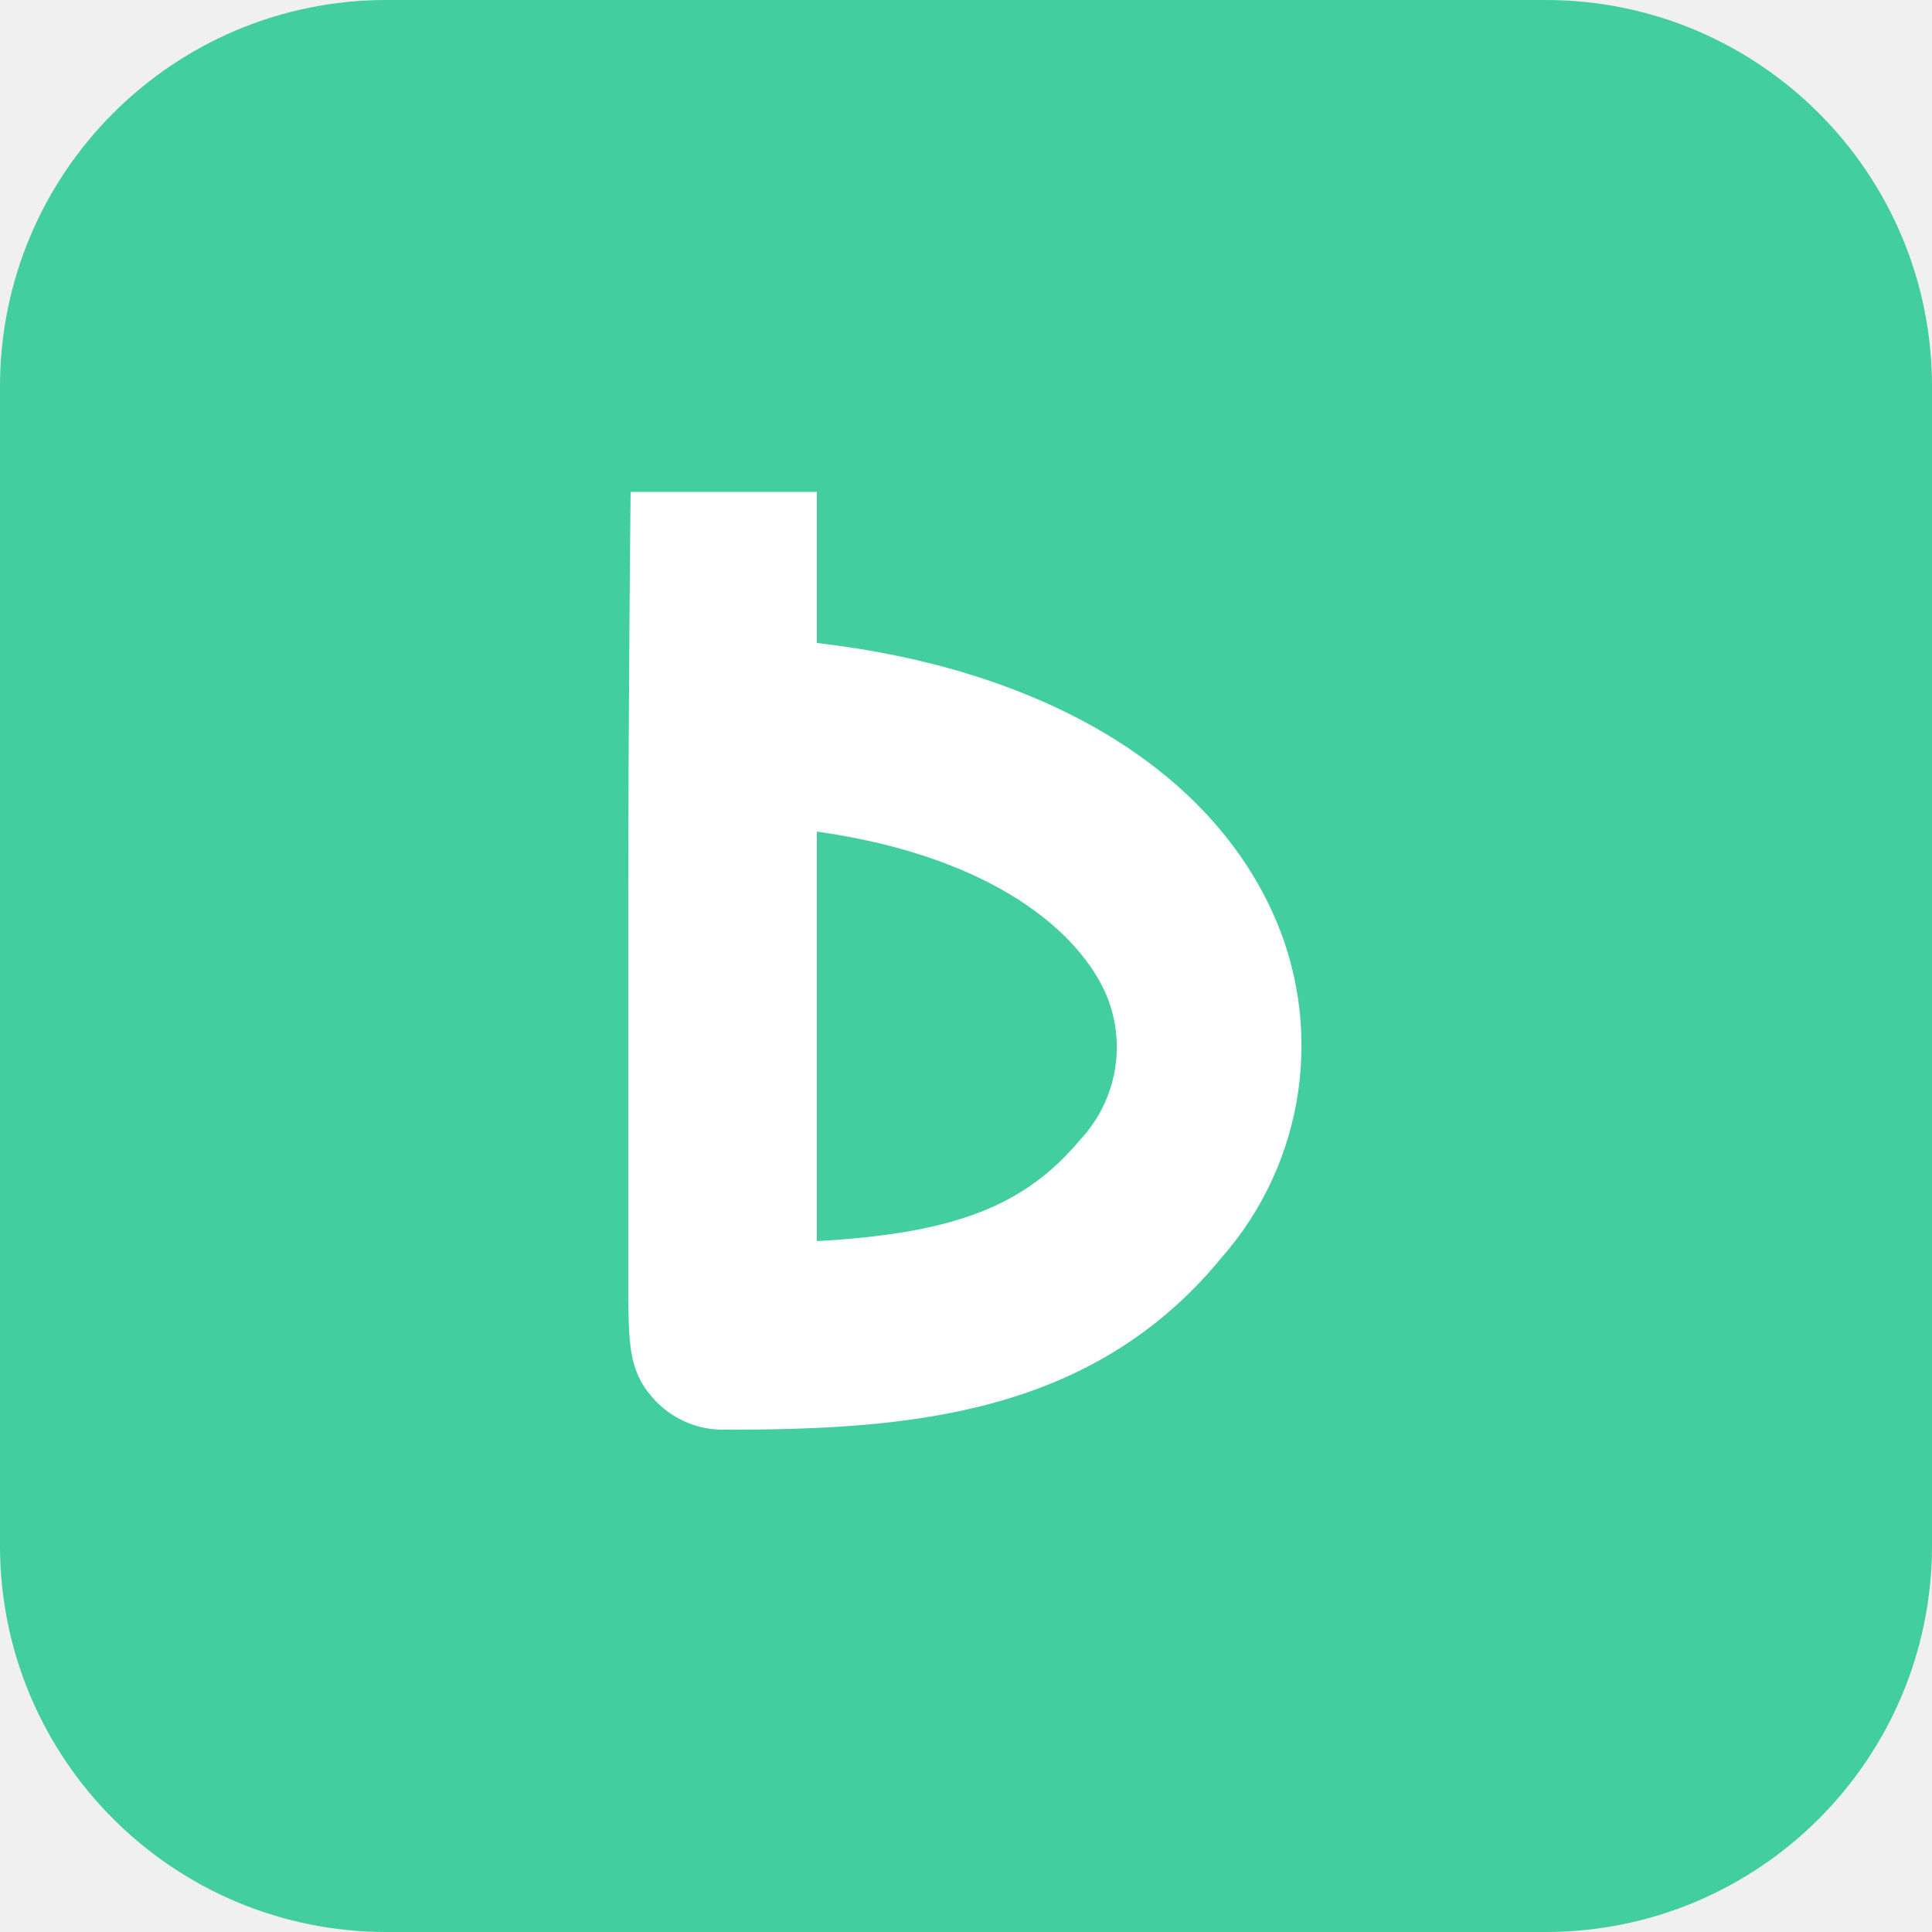
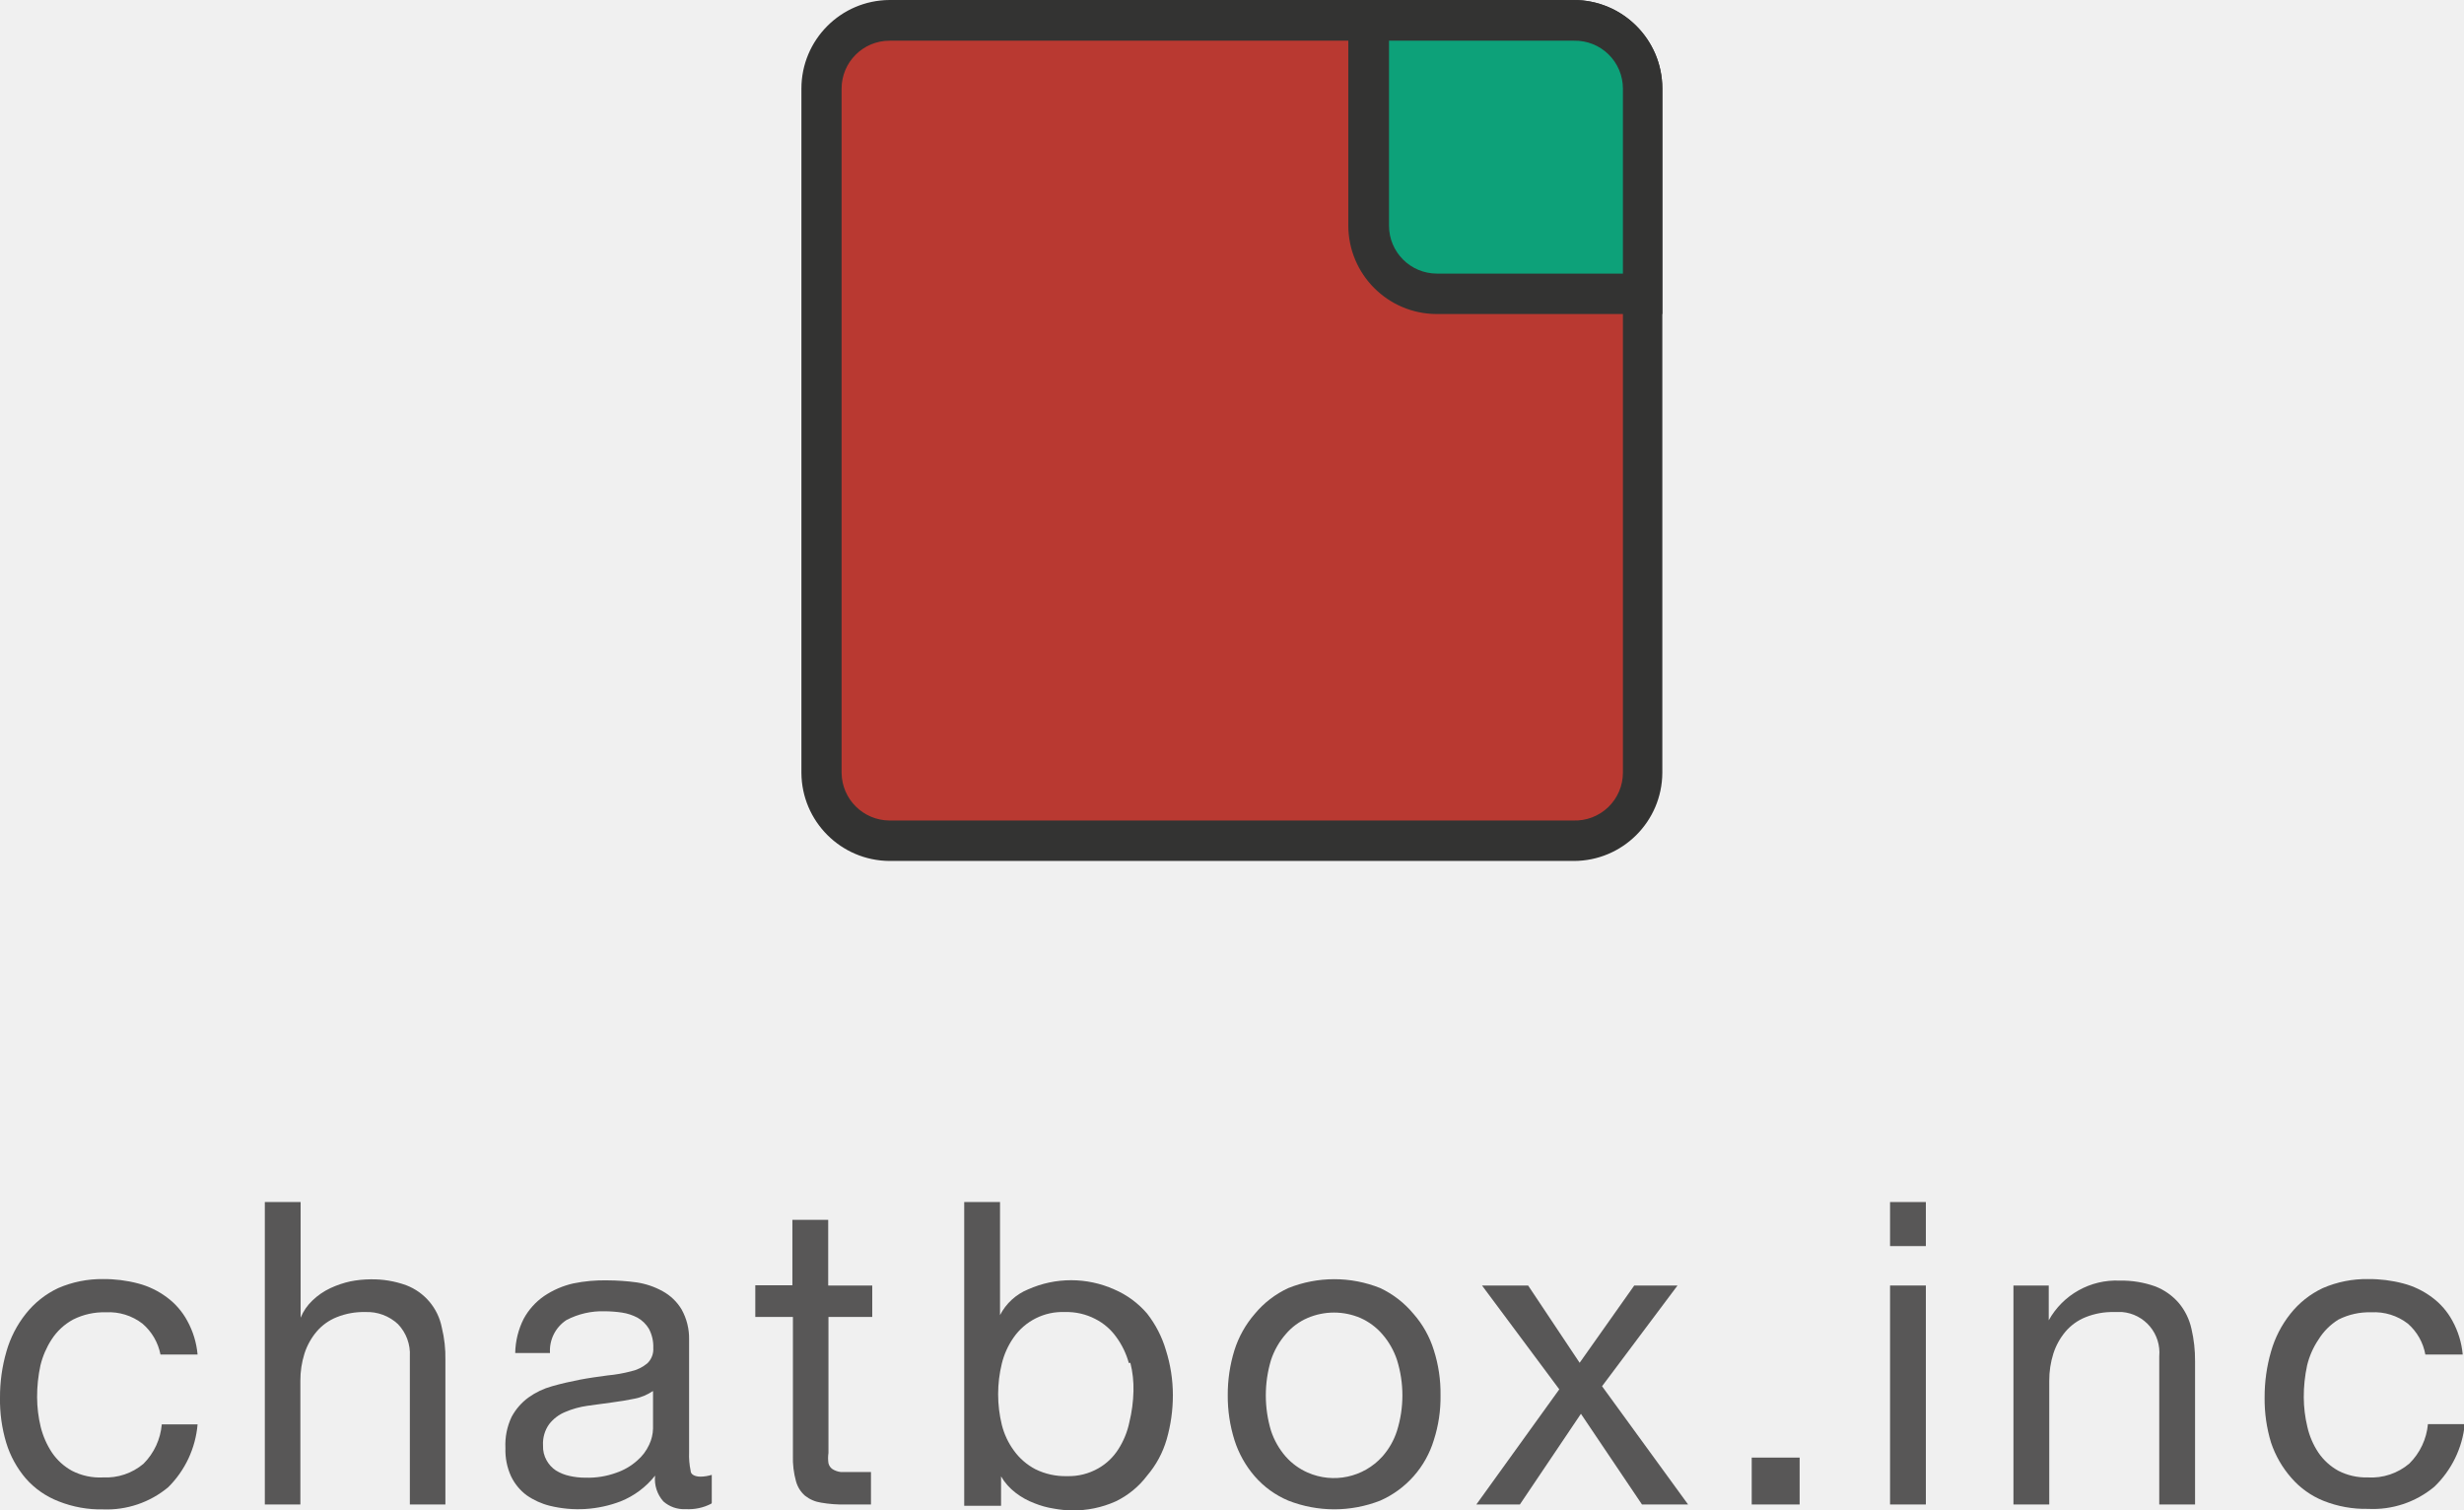
- <svg xmlns="http://www.w3.org/2000/svg" width="1024px" height="1024px" viewBox="0 0 1024 1024" version="1.1">
-   <defs />
-   <g id="Page-1" stroke="none" stroke-width="1" fill="none" fill-rule="evenodd">
-     <g id="icon" fill-rule="nonzero">
-       <rect id="Rectangle-path" fill="#42CE9F" x="0" y="0" width="1024" height="1024" rx="204.8" />
-       <path d="M384.205,757.76 L384.205,757.76 C370.707,758.047 357.681,752.792 348.16,743.219 L348.16,743.219 C333.619,728.474 333.414,714.547 333.005,689.152 L333.005,637.542 L333.005,483.533 C333.005,371.917 334.234,260.71 334.234,260.71 L432.947,260.71 L432.947,340.787 C549.888,354.304 637.747,404.89 673.792,482.099 C702.413,543.296 692.126,615.628 647.578,666.419 C578.355,751.002 479.437,757.76 384.205,757.76 Z M432.947,440.73 L432.947,657.818 C506.88,653.722 543.539,638.771 572.621,603.955 C592.655,582.521 597.604,551.041 585.114,524.493 C568.32,489.677 520.397,453.018 432.742,440.73 L432.947,440.73 Z" id="Shape" fill="#FFFFFF" />
-     </g>
+ <svg xmlns="http://www.w3.org/2000/svg" id="レイヤー_1" data-name="レイヤー 1" viewBox="0 0 95.65 58.59">
+   <defs>
+     <style>.cls-1{fill:#b93931;}.cls-2{fill:#333332;}.cls-3{fill:#0da179;}.cls-4{fill:#585757;}</style>
+   </defs>
+   <g id="bunner_light" data-name="bunner light">
+     <path class="cls-1" d="M61.09,32.63H34.53A2.65,2.65,0,0,1,31.9,30V3.44A2.65,2.65,0,0,1,34.53.79H61.07a2.65,2.65,0,0,1,2.65,2.64h0V30a2.65,2.65,0,0,1-2.65,2.65h0" />
+     <path class="cls-2" d="M61.09,33.42H34.53A3.44,3.44,0,0,1,31.11,30V3.44A3.44,3.44,0,0,1,34.53,0H61.07a3.44,3.44,0,0,1,3.46,3.42V30A3.44,3.44,0,0,1,61.09,33.42ZM34.53,1.58a1.86,1.86,0,0,0-1.86,1.86h0V30a1.87,1.87,0,0,0,1.86,1.85H61.07A1.86,1.86,0,0,0,63,30V3.44A1.86,1.86,0,0,0,61.1,1.58H34.53Z" />
+     <path class="cls-3" d="M63.74,11.4h-8a2.65,2.65,0,0,1-2.65-2.65h0v-8h8A2.65,2.65,0,0,1,63.74,3.4h0Z" />
+     <path class="cls-2" d="M64.53,12.19H55.77a3.44,3.44,0,0,1-3.43-3.44V0h8.75a3.44,3.44,0,0,1,3.44,3.44h0ZM53.92,1.58V8.76a1.86,1.86,0,0,0,1.86,1.86H63V3.44A1.86,1.86,0,0,0,61.1,1.58H53.92Z" />
+     <path class="cls-4" d="M5.53,51.38a2.13,2.13,0,0,0-1.42-.44,2.65,2.65,0,0,0-1.27.28A2.3,2.3,0,0,0,2,52a3.27,3.27,0,0,0-.43,1,5.74,5.74,0,0,0-.13,1.24,5,5,0,0,0,.14,1.15,3.21,3.21,0,0,0,.44,1,2.25,2.25,0,0,0,.77.7A2.36,2.36,0,0,0,4,57.35a2.26,2.26,0,0,0,1.57-.53,2.46,2.46,0,0,0,.71-1.53H7.67a3.9,3.9,0,0,1-1.14,2.44A3.72,3.72,0,0,1,4,58.59a4.41,4.41,0,0,1-1.72-.31A3.26,3.26,0,0,1,1,57.39,3.89,3.89,0,0,1,.24,56,5.78,5.78,0,0,1,0,54.25a6.34,6.34,0,0,1,.25-1.79A4.2,4.2,0,0,1,1,51a3.5,3.5,0,0,1,1.26-1A4.26,4.26,0,0,1,4,49.65a5.17,5.17,0,0,1,1.36.17,3.23,3.23,0,0,1,1.12.54,2.77,2.77,0,0,1,.79.91,3.33,3.33,0,0,1,.4,1.31H6.23A2.11,2.11,0,0,0,5.53,51.38Z" />
+     <path class="cls-4" d="M11.67,46.66v4.49h0a1.91,1.91,0,0,1,.46-.67,2.57,2.57,0,0,1,.7-.48,3.68,3.68,0,0,1,.77-.26,4.13,4.13,0,0,1,.78-.08,3.87,3.87,0,0,1,1.39.23,2.21,2.21,0,0,1,1.38,1.64,4.87,4.87,0,0,1,.14,1.26V58.4H15.91V52.65a1.67,1.67,0,0,0-.46-1.25,1.75,1.75,0,0,0-1.27-.47,2.8,2.8,0,0,0-1.11.2,2,2,0,0,0-.78.56,2.53,2.53,0,0,0-.47.85,3.45,3.45,0,0,0-.16,1.06v4.8H10.28V46.66Z" />
+     <path class="cls-4" d="M27.61,58.37a1.92,1.92,0,0,1-1,.21,1.2,1.2,0,0,1-.86-.3,1.3,1.3,0,0,1-.32-1,3.25,3.25,0,0,1-1.34,1,4.62,4.62,0,0,1-2.75.17,2.72,2.72,0,0,1-.9-.41,2,2,0,0,1-.6-.73,2.44,2.44,0,0,1-.22-1.1A2.53,2.53,0,0,1,19.86,55a2.24,2.24,0,0,1,.65-.75,2.89,2.89,0,0,1,.92-.44c.35-.1.7-.18,1.06-.25s.73-.12,1.1-.17a5.59,5.59,0,0,0,.91-.16,1.49,1.49,0,0,0,.63-.31.76.76,0,0,0,.23-.6,1.47,1.47,0,0,0-.17-.74,1.21,1.21,0,0,0-.44-.43,1.9,1.9,0,0,0-.61-.2,4.91,4.91,0,0,0-.67-.05,3,3,0,0,0-1.48.34,1.42,1.42,0,0,0-.64,1.28H20a3.07,3.07,0,0,1,.33-1.33,2.56,2.56,0,0,1,.79-.88,3.35,3.35,0,0,1,1.13-.49,5.93,5.93,0,0,1,1.33-.12,8.74,8.74,0,0,1,1.14.08,3,3,0,0,1,1,.34,1.94,1.94,0,0,1,.74.71A2.31,2.31,0,0,1,26.75,52v4.37a2.92,2.92,0,0,0,.06.72c0,.15.17.23.39.23a1.55,1.55,0,0,0,.43-.07v1.09ZM25.34,54a1.91,1.91,0,0,1-.69.29q-.43.09-.9.15l-.95.13a3.35,3.35,0,0,0-.86.24,1.51,1.51,0,0,0-.62.47,1.29,1.29,0,0,0-.24.83,1.08,1.08,0,0,0,.14.58,1.12,1.12,0,0,0,.36.39,1.67,1.67,0,0,0,.52.21,2.7,2.7,0,0,0,.63.07,3.2,3.2,0,0,0,1.19-.19,2.36,2.36,0,0,0,.81-.47,1.79,1.79,0,0,0,.47-.62,1.53,1.53,0,0,0,.15-.63V54Z" />
+     <path class="cls-4" d="M33.86,49.9v1.22h-1.7V56.4a1.34,1.34,0,0,0,0,.4.38.38,0,0,0,.16.23.76.76,0,0,0,.32.11h1.17V58.4h-1a4.86,4.86,0,0,1-.93-.07,1.32,1.32,0,0,1-.63-.27,1.14,1.14,0,0,1-.35-.56,3.34,3.34,0,0,1-.12-1V51.12H29.32V49.89h1.44V47.35h1.39V49.9Z" />
+     <path class="cls-4" d="M38.82,46.66v4.39h0a2.13,2.13,0,0,1,1.09-1,4.1,4.1,0,0,1,3.34,0,3.49,3.49,0,0,1,1.28.94,4.26,4.26,0,0,1,.73,1.42,5.81,5.81,0,0,1,.27,1.75,6.19,6.19,0,0,1-.24,1.71,3.79,3.79,0,0,1-.76,1.41,3.34,3.34,0,0,1-1.22,1,4,4,0,0,1-1.7.35,4.15,4.15,0,0,1-.7-.07,3.44,3.44,0,0,1-.76-.21,2.82,2.82,0,0,1-.72-.4,2.19,2.19,0,0,1-.57-.64h0v1.14H37.43V46.66h1.39Zm5,6.25a3.08,3.08,0,0,0-.48-1,2.25,2.25,0,0,0-.82-.71,2.41,2.41,0,0,0-1.18-.27,2.31,2.31,0,0,0-2,1,3,3,0,0,0-.45,1,5,5,0,0,0,0,2.38,2.87,2.87,0,0,0,.47,1,2.4,2.4,0,0,0,.83.72,2.63,2.63,0,0,0,1.23.27A2.32,2.32,0,0,0,42.63,57a2.21,2.21,0,0,0,.78-.74,3.11,3.11,0,0,0,.43-1.05A5.56,5.56,0,0,0,44,54a4.08,4.08,0,0,0-.12-1.1Z" />
+     <path class="cls-4" d="M47.92,52.41A4,4,0,0,1,48.71,51a3.71,3.71,0,0,1,1.3-1,4.79,4.79,0,0,1,3.57,0,3.76,3.76,0,0,1,1.29,1,3.86,3.86,0,0,1,.79,1.41,5.5,5.5,0,0,1,.26,1.75,5.4,5.4,0,0,1-.26,1.74,3.76,3.76,0,0,1-2.08,2.35,4.89,4.89,0,0,1-3.57,0,3.56,3.56,0,0,1-1.3-.94,4,4,0,0,1-.79-1.41,5.69,5.69,0,0,1-.26-1.74A5.8,5.8,0,0,1,47.92,52.41Zm1.42,3.13a2.92,2.92,0,0,0,.57,1,2.45,2.45,0,0,0,.85.62,2.53,2.53,0,0,0,2.9-.62,2.77,2.77,0,0,0,.57-1,4.61,4.61,0,0,0,0-2.75,2.92,2.92,0,0,0-.57-1,2.42,2.42,0,0,0-.85-.63,2.61,2.61,0,0,0-2.05,0,2.31,2.31,0,0,0-.85.63,2.92,2.92,0,0,0-.57,1A4.77,4.77,0,0,0,49.34,55.54Z" />
+     <path class="cls-4" d="M57.53,49.9h1.79l2,3,2.12-3h1.68l-2.93,3.91,3.34,4.59H63.74l-2.37-3.52L59,58.4H57.31l3.22-4.47Z" />
+     <path class="cls-4" d="M69.86,56.58V58.4H68V56.58Z" />
+     <path class="cls-4" d="M73.37,48.37V46.66h1.39v1.71Zm1.39,1.53v8.5H73.37V49.9Z" />
+     <path class="cls-4" d="M79.53,49.9v1.35h0a3,3,0,0,1,2.76-1.54,3.87,3.87,0,0,1,1.39.23,2.32,2.32,0,0,1,.9.64,2.34,2.34,0,0,1,.49,1,5.35,5.35,0,0,1,.14,1.26V58.4H83.82V52.65a1.58,1.58,0,0,0-1.44-1.72h-.31a2.8,2.8,0,0,0-1.11.2,2,2,0,0,0-.78.56,2.53,2.53,0,0,0-.47.85,3.45,3.45,0,0,0-.16,1.06v4.8H78.16V49.9Z" />
+     <path class="cls-4" d="M93.47,51.38a2.13,2.13,0,0,0-1.42-.44,2.65,2.65,0,0,0-1.27.28A2.39,2.39,0,0,0,90,52a3.08,3.08,0,0,0-.44,1,5.74,5.74,0,0,0-.13,1.24,5,5,0,0,0,.14,1.15,3,3,0,0,0,.43,1,2.25,2.25,0,0,0,.77.7,2.36,2.36,0,0,0,1.14.26,2.28,2.28,0,0,0,1.62-.54,2.47,2.47,0,0,0,.72-1.53h1.43a3.9,3.9,0,0,1-1.18,2.43,3.72,3.72,0,0,1-2.58.86,4.41,4.41,0,0,1-1.72-.31,3.26,3.26,0,0,1-1.25-.89A4,4,0,0,1,88.16,56a5.79,5.79,0,0,1-.25-1.75,6.34,6.34,0,0,1,.25-1.79A4.18,4.18,0,0,1,88.91,51a3.5,3.5,0,0,1,1.26-1,4.26,4.26,0,0,1,1.76-.35,5.17,5.17,0,0,1,1.36.17,3.23,3.23,0,0,1,1.12.54,2.77,2.77,0,0,1,.79.91,3.33,3.33,0,0,1,.4,1.31H94.15A2.08,2.08,0,0,0,93.47,51.38Z" />
  </g>
</svg>
